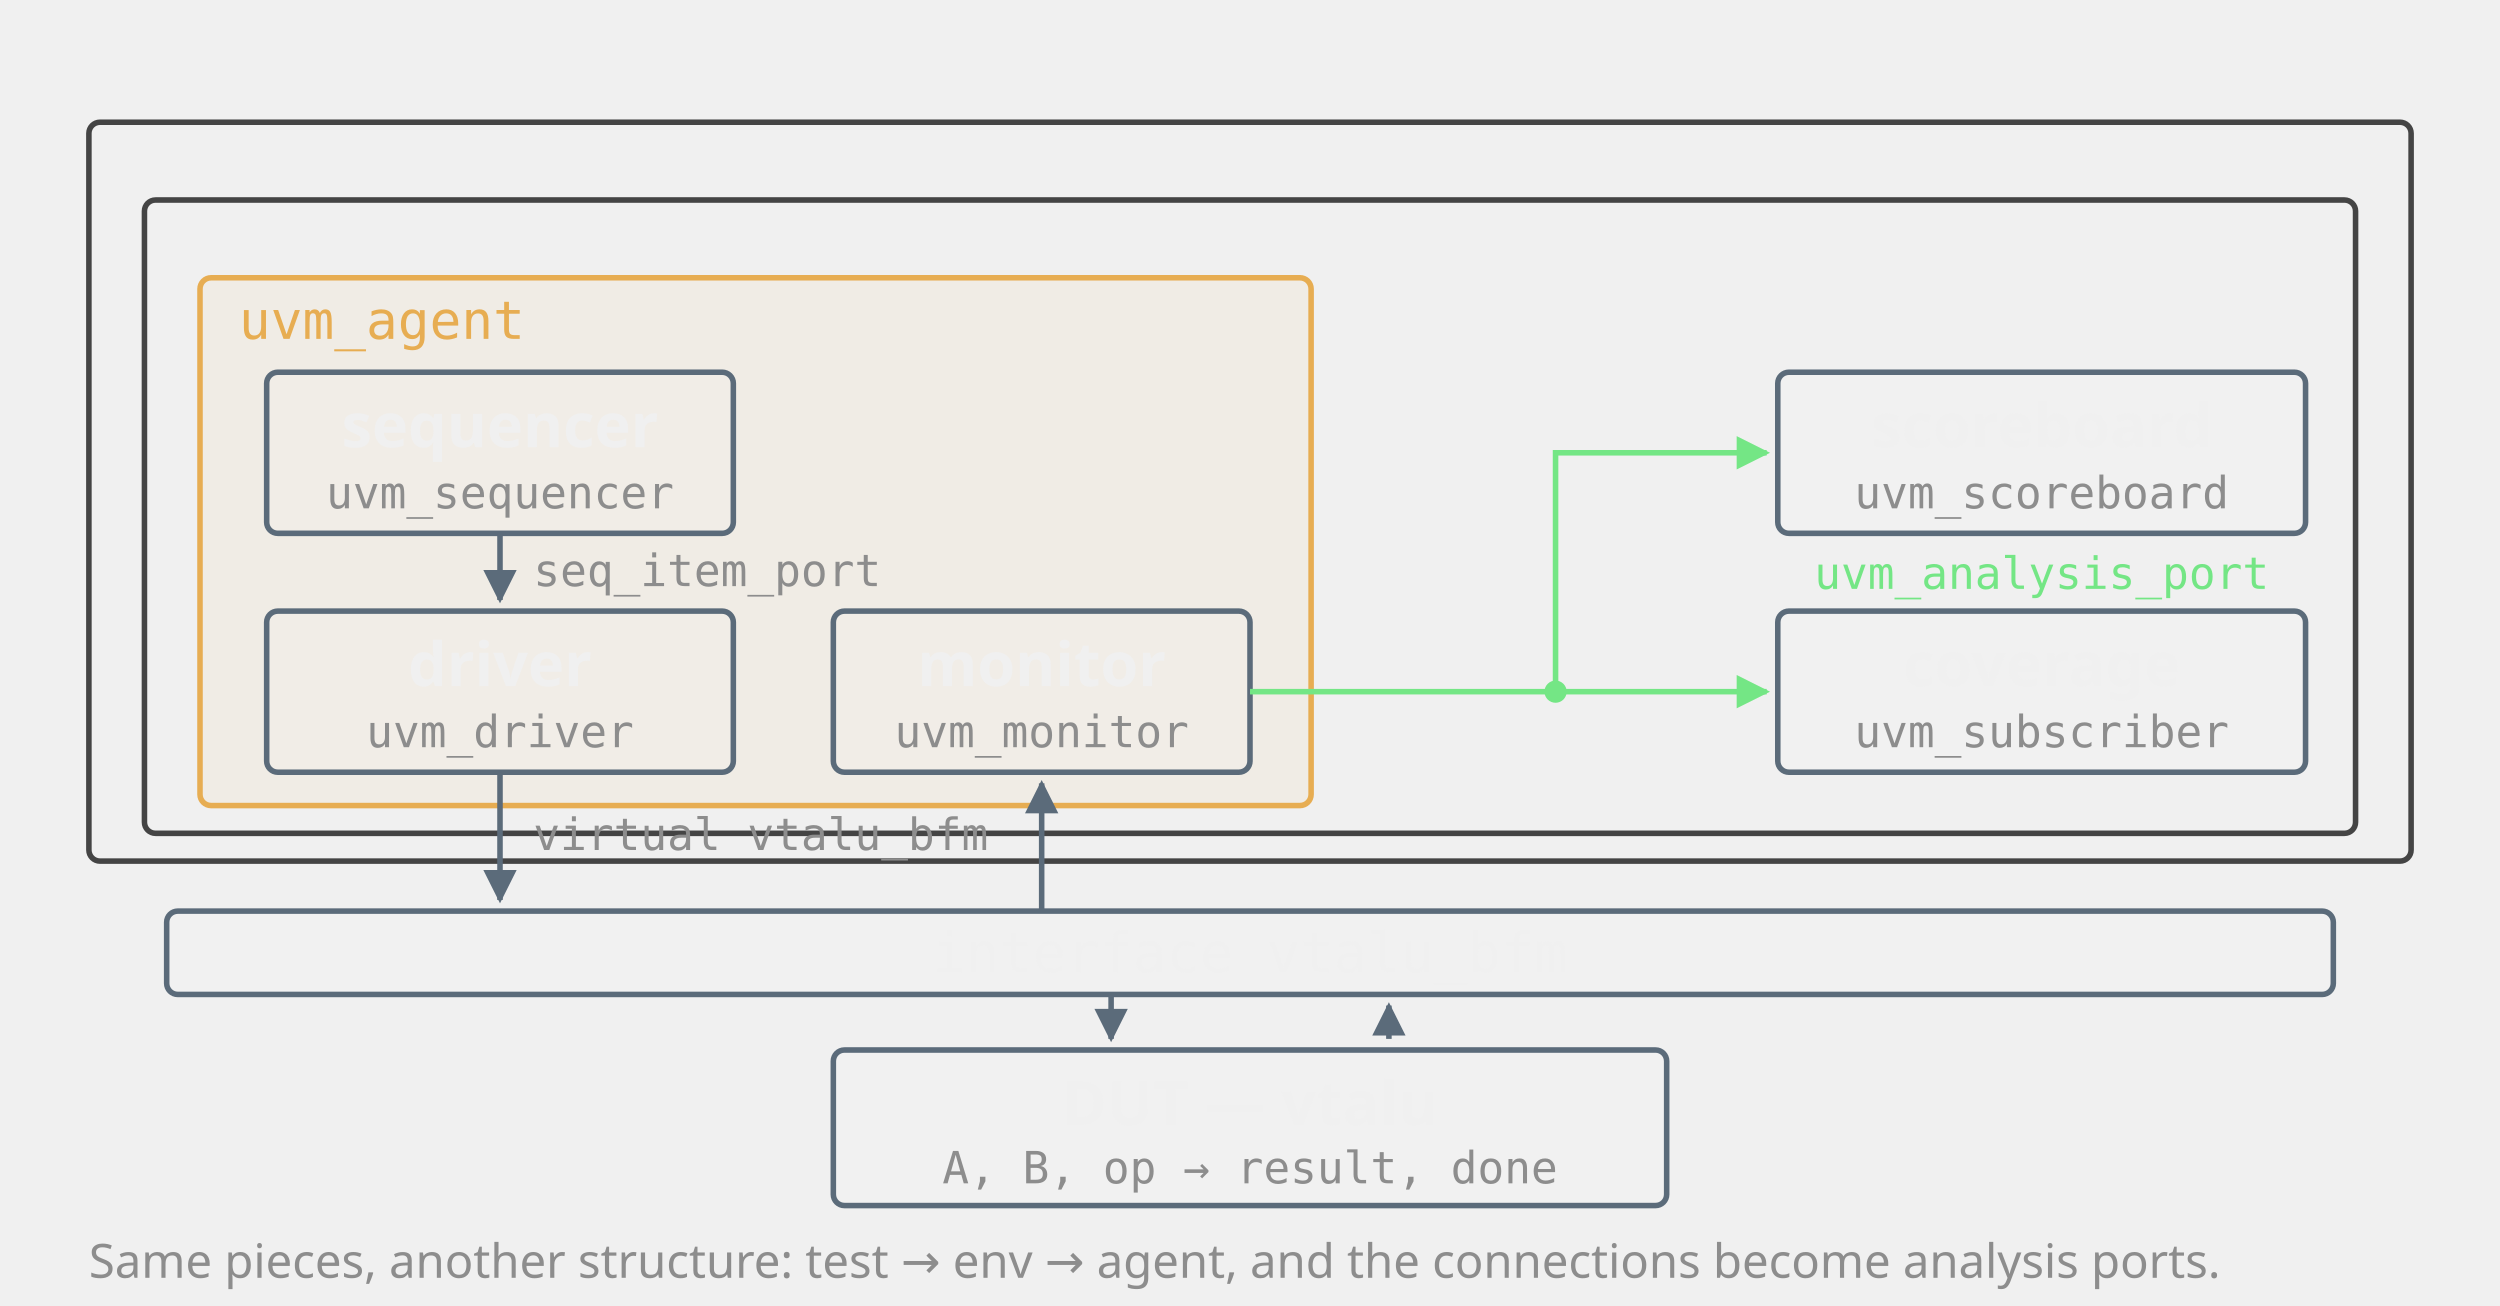
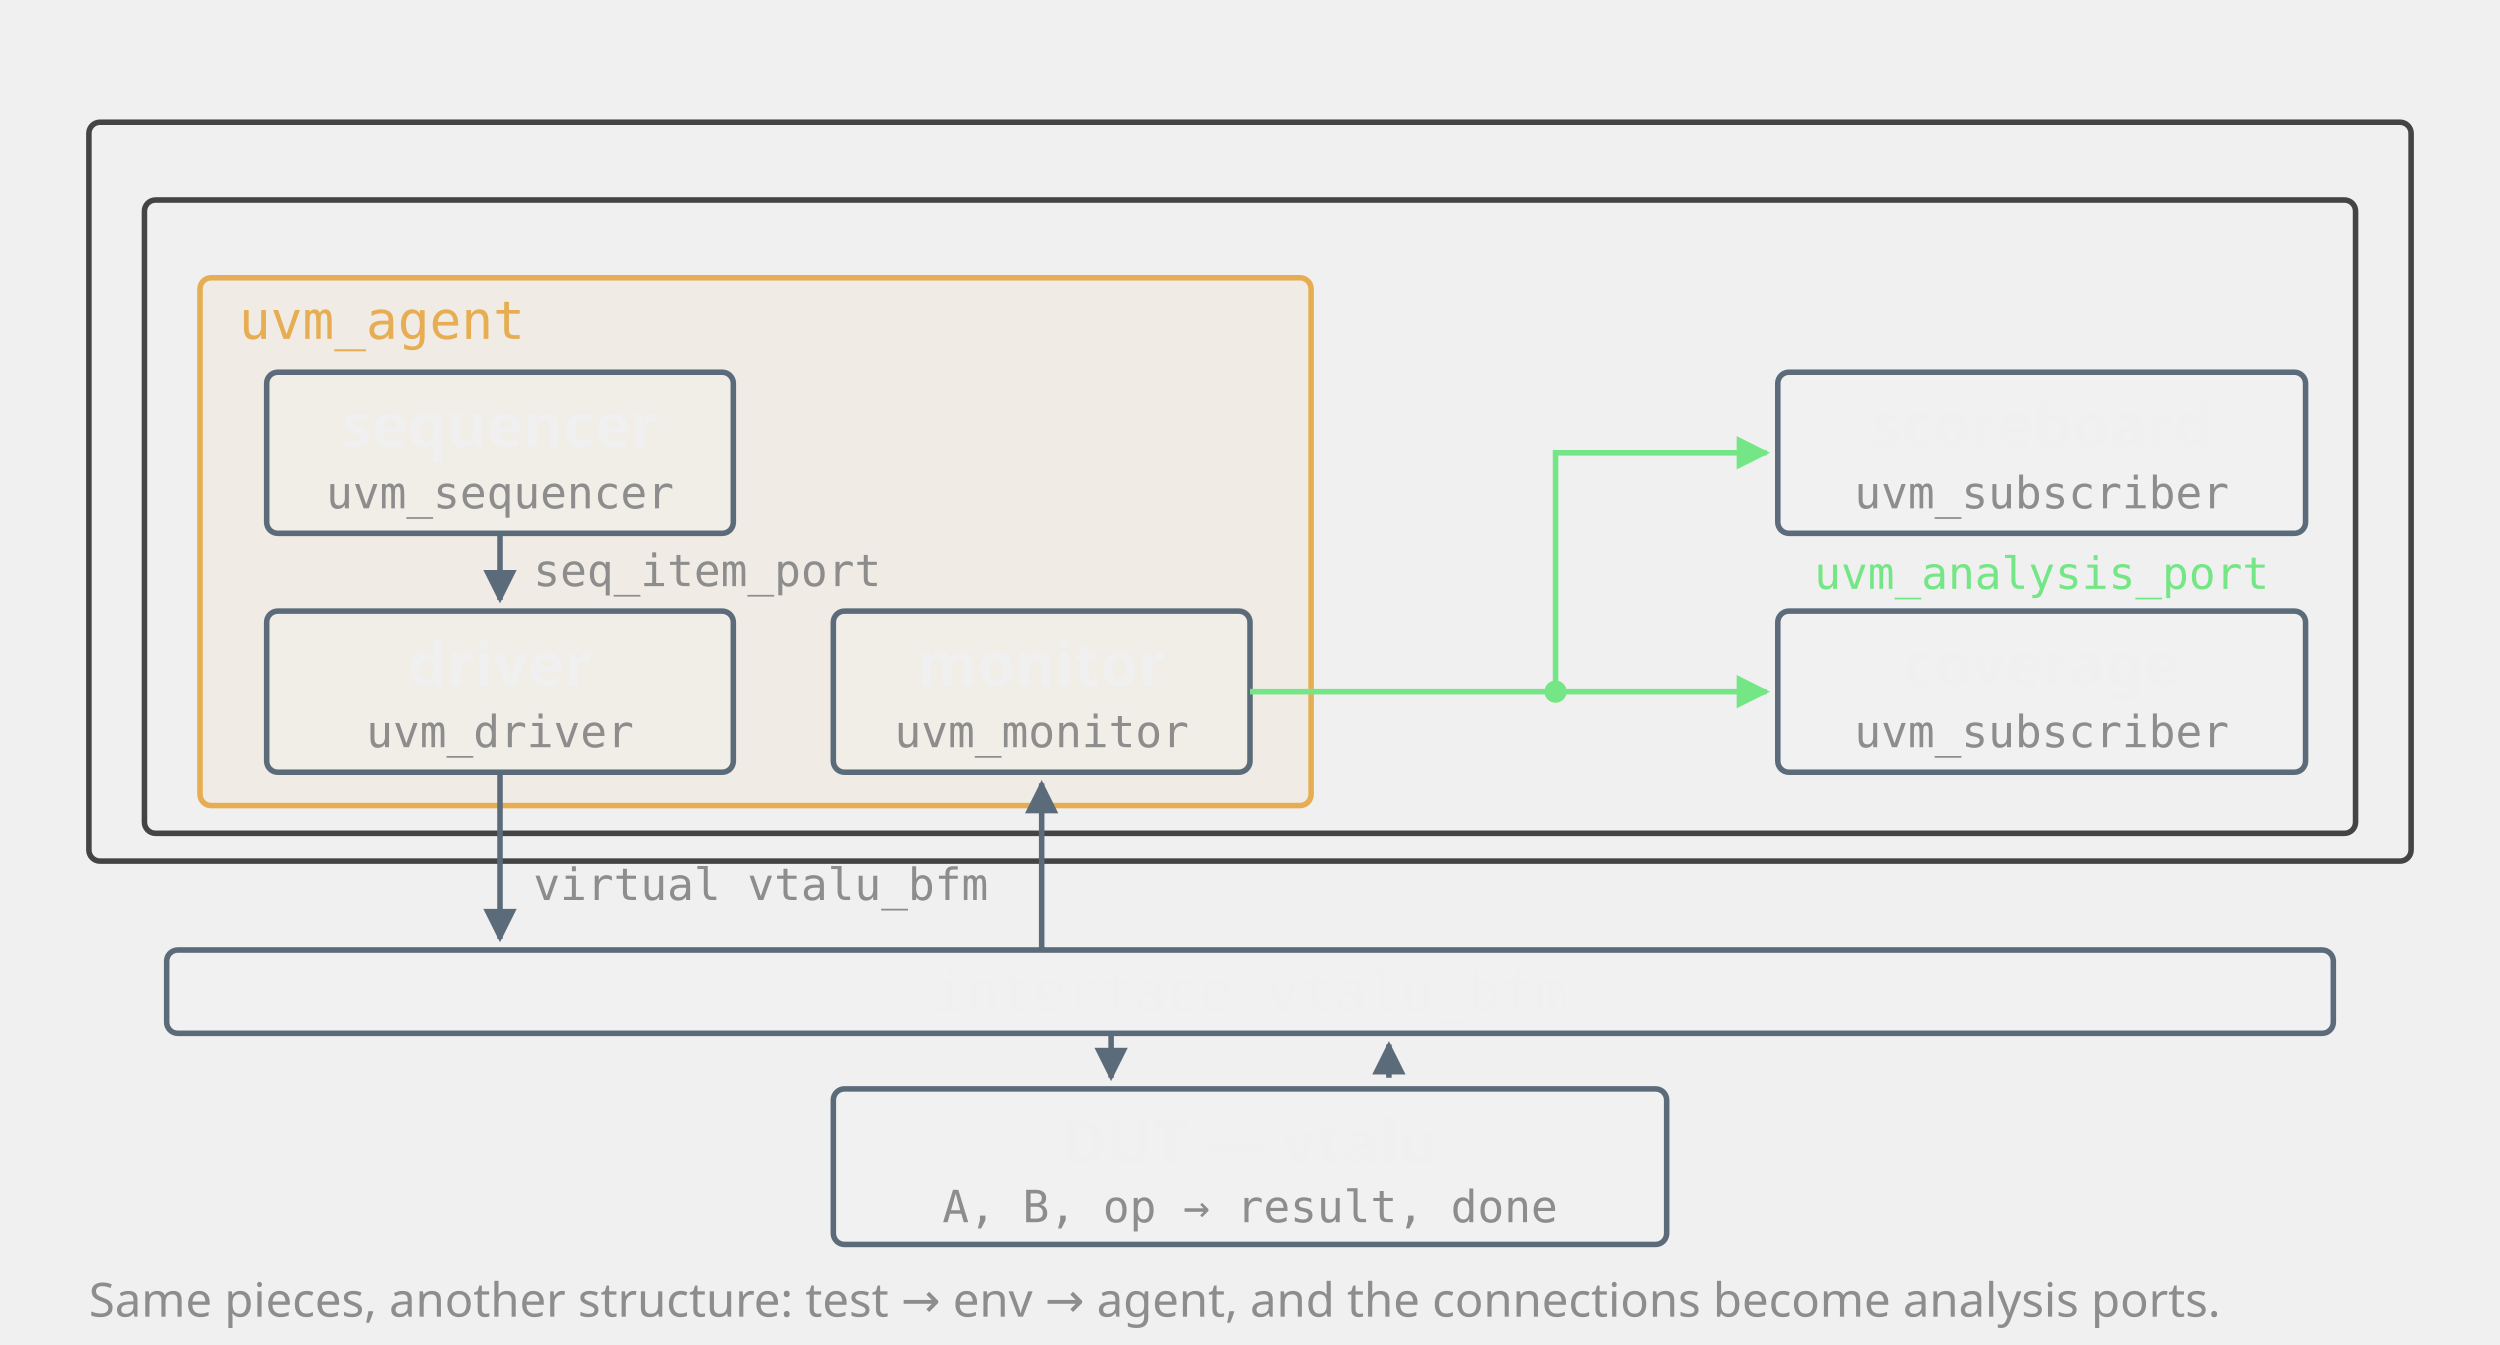
- <svg xmlns="http://www.w3.org/2000/svg" viewBox="0 0 900 470" font-family="IBM Plex Sans, system-ui, sans-serif">
+ <svg xmlns="http://www.w3.org/2000/svg" viewBox="0 0 900 484" font-family="IBM Plex Sans, system-ui, sans-serif">
  <defs>
    <marker id="a" viewBox="0 0 10 10" refX="9" refY="5" markerWidth="6" markerHeight="6" orient="auto-start-reverse">
      <path d="M0,0 L10,5 L0,10 z" fill="#5b6b7a" />
    </marker>
    <marker id="a-ok" viewBox="0 0 10 10" refX="9" refY="5" markerWidth="6" markerHeight="6" orient="auto-start-reverse">
      <path d="M0,0 L10,5 L0,10 z" fill="#74e685" />
    </marker>
  </defs>
  <rect x="32" y="44" width="836" height="266" rx="4" fill="none" stroke="#444" stroke-width="2" />
  <text x="46" y="66" fill="#f0f0f0" font-size="19" font-family="IBM Plex Mono, ui-monospace, monospace">uvm_test</text>
  <rect x="52" y="72" width="796" height="228" rx="4" fill="none" stroke="#444" stroke-width="2" />
  <text x="66" y="94" fill="#f0f0f0" font-size="19" font-family="IBM Plex Mono, ui-monospace, monospace">uvm_env</text>
  <rect x="72" y="100" width="400" height="190" rx="4" fill="#e7ad52" fill-opacity="0.07" stroke="#e7ad52" stroke-width="2" />
  <text x="86" y="122" fill="#e7ad52" font-size="19" font-family="IBM Plex Mono, ui-monospace, monospace">uvm_agent</text>
  <rect x="96" y="134" width="168" height="58" rx="4" fill="#ffffff" fill-opacity="0.06" stroke="#5b6b7a" stroke-width="2" />
  <text x="180" y="161" text-anchor="middle" fill="#f0f0f0" font-size="22" font-weight="600">sequencer</text>
  <text x="180" y="183" text-anchor="middle" fill="#8d8d8d" font-size="16" font-family="IBM Plex Mono, ui-monospace, monospace">uvm_sequencer</text>
  <rect x="96" y="220" width="168" height="58" rx="4" fill="#ffffff" fill-opacity="0.06" stroke="#5b6b7a" stroke-width="2" />
  <text x="180" y="247" text-anchor="middle" fill="#f0f0f0" font-size="22" font-weight="600">driver</text>
  <text x="180" y="269" text-anchor="middle" fill="#8d8d8d" font-size="16" font-family="IBM Plex Mono, ui-monospace, monospace">uvm_driver</text>
  <rect x="300" y="220" width="150" height="58" rx="4" fill="#ffffff" fill-opacity="0.06" stroke="#5b6b7a" stroke-width="2" />
  <text x="375" y="247" text-anchor="middle" fill="#f0f0f0" font-size="22" font-weight="600">monitor</text>
  <text x="375" y="269" text-anchor="middle" fill="#8d8d8d" font-size="16" font-family="IBM Plex Mono, ui-monospace, monospace">uvm_monitor</text>
  <rect x="640" y="134" width="190" height="58" rx="4" fill="#ffffff" fill-opacity="0.06" stroke="#5b6b7a" stroke-width="2" />
  <text x="735" y="161" text-anchor="middle" fill="#f0f0f0" font-size="22" font-weight="600">scoreboard</text>
-   <text x="735" y="183" text-anchor="middle" fill="#8d8d8d" font-size="16" font-family="IBM Plex Mono, ui-monospace, monospace">uvm_scoreboard</text>
+   <text x="735" y="183" text-anchor="middle" fill="#8d8d8d" font-size="16" font-family="IBM Plex Mono, ui-monospace, monospace">uvm_subscriber</text>
  <rect x="640" y="220" width="190" height="58" rx="4" fill="#ffffff" fill-opacity="0.06" stroke="#5b6b7a" stroke-width="2" />
  <text x="735" y="247" text-anchor="middle" fill="#f0f0f0" font-size="22" font-weight="600">coverage</text>
  <text x="735" y="269" text-anchor="middle" fill="#8d8d8d" font-size="16" font-family="IBM Plex Mono, ui-monospace, monospace">uvm_subscriber</text>
  <path d="M180,192 V216" fill="none" stroke="#5b6b7a" stroke-width="2" marker-end="url(#a)" />
  <text x="192" y="211" fill="#8d8d8d" font-size="16" font-family="IBM Plex Mono, ui-monospace, monospace">seq_item_port</text>
  <path d="M450,249 H560" fill="none" stroke="#74e685" stroke-width="2" />
  <path d="M560,249 V163 H636" fill="none" stroke="#74e685" stroke-width="2" marker-end="url(#a-ok)" />
  <path d="M560,249 H636" fill="none" stroke="#74e685" stroke-width="2" marker-end="url(#a-ok)" />
  <circle cx="560" cy="249" r="4" fill="#74e685" />
  <text x="735" y="212" text-anchor="middle" fill="#74e685" font-size="16" font-family="IBM Plex Mono, ui-monospace, monospace">uvm_analysis_port</text>
-   <path d="M180,278 V324" fill="none" stroke="#5b6b7a" stroke-width="2" marker-end="url(#a)" />
-   <path d="M375,328 V282" fill="none" stroke="#5b6b7a" stroke-width="2" marker-end="url(#a)" />
-   <text x="192" y="306" fill="#8d8d8d" font-size="16" font-family="IBM Plex Mono, ui-monospace, monospace">virtual vtalu_bfm</text>
-   <rect x="60" y="328" width="780" height="30" rx="4" fill="#ffffff" fill-opacity="0.06" stroke="#5b6b7a" stroke-width="2" />
-   <text x="450" y="350" text-anchor="middle" fill="#f0f0f0" font-size="20" font-family="IBM Plex Mono, ui-monospace, monospace">interface vtalu_bfm</text>
-   <path d="M400,358 V374" fill="none" stroke="#5b6b7a" stroke-width="2" marker-end="url(#a)" />
-   <path d="M500,374 V362" fill="none" stroke="#5b6b7a" stroke-width="2" marker-end="url(#a)" />
-   <rect x="300" y="378" width="300" height="56" rx="4" fill="#ffffff" fill-opacity="0.06" stroke="#5b6b7a" stroke-width="2" />
-   <text x="450" y="405" text-anchor="middle" fill="#f0f0f0" font-size="22" font-weight="600">DUT — vtalu</text>
-   <text x="450" y="426" text-anchor="middle" fill="#8d8d8d" font-size="16" font-family="IBM Plex Mono, ui-monospace, monospace">A, B, op → result, done</text>
-   <text x="32" y="460" fill="#8d8d8d" font-size="17">Same pieces, another structure: test → env → agent, and the connections become analysis ports.</text>
+   <path d="M180,278 V338" fill="none" stroke="#5b6b7a" stroke-width="2" marker-end="url(#a)" />
+   <path d="M375,342 V282" fill="none" stroke="#5b6b7a" stroke-width="2" marker-end="url(#a)" />
+   <text x="192" y="324" fill="#8d8d8d" font-size="16" font-family="IBM Plex Mono, ui-monospace, monospace">virtual vtalu_bfm</text>
+   <rect x="60" y="342" width="780" height="30" rx="4" fill="#ffffff" fill-opacity="0.06" stroke="#5b6b7a" stroke-width="2" />
+   <text x="450" y="364" text-anchor="middle" fill="#f0f0f0" font-size="20" font-family="IBM Plex Mono, ui-monospace, monospace">interface vtalu_bfm</text>
+   <path d="M400,372 V388" fill="none" stroke="#5b6b7a" stroke-width="2" marker-end="url(#a)" />
+   <path d="M500,388 V376" fill="none" stroke="#5b6b7a" stroke-width="2" marker-end="url(#a)" />
+   <rect x="300" y="392" width="300" height="56" rx="4" fill="#ffffff" fill-opacity="0.06" stroke="#5b6b7a" stroke-width="2" />
+   <text x="450" y="419" text-anchor="middle" fill="#f0f0f0" font-size="22" font-weight="600">DUT — vtalu</text>
+   <text x="450" y="440" text-anchor="middle" fill="#8d8d8d" font-size="16" font-family="IBM Plex Mono, ui-monospace, monospace">A, B, op → result, done</text>
+   <text x="32" y="474" fill="#8d8d8d" font-size="17">Same pieces, another structure: test → env → agent, and the connections become analysis ports.</text>
</svg>
